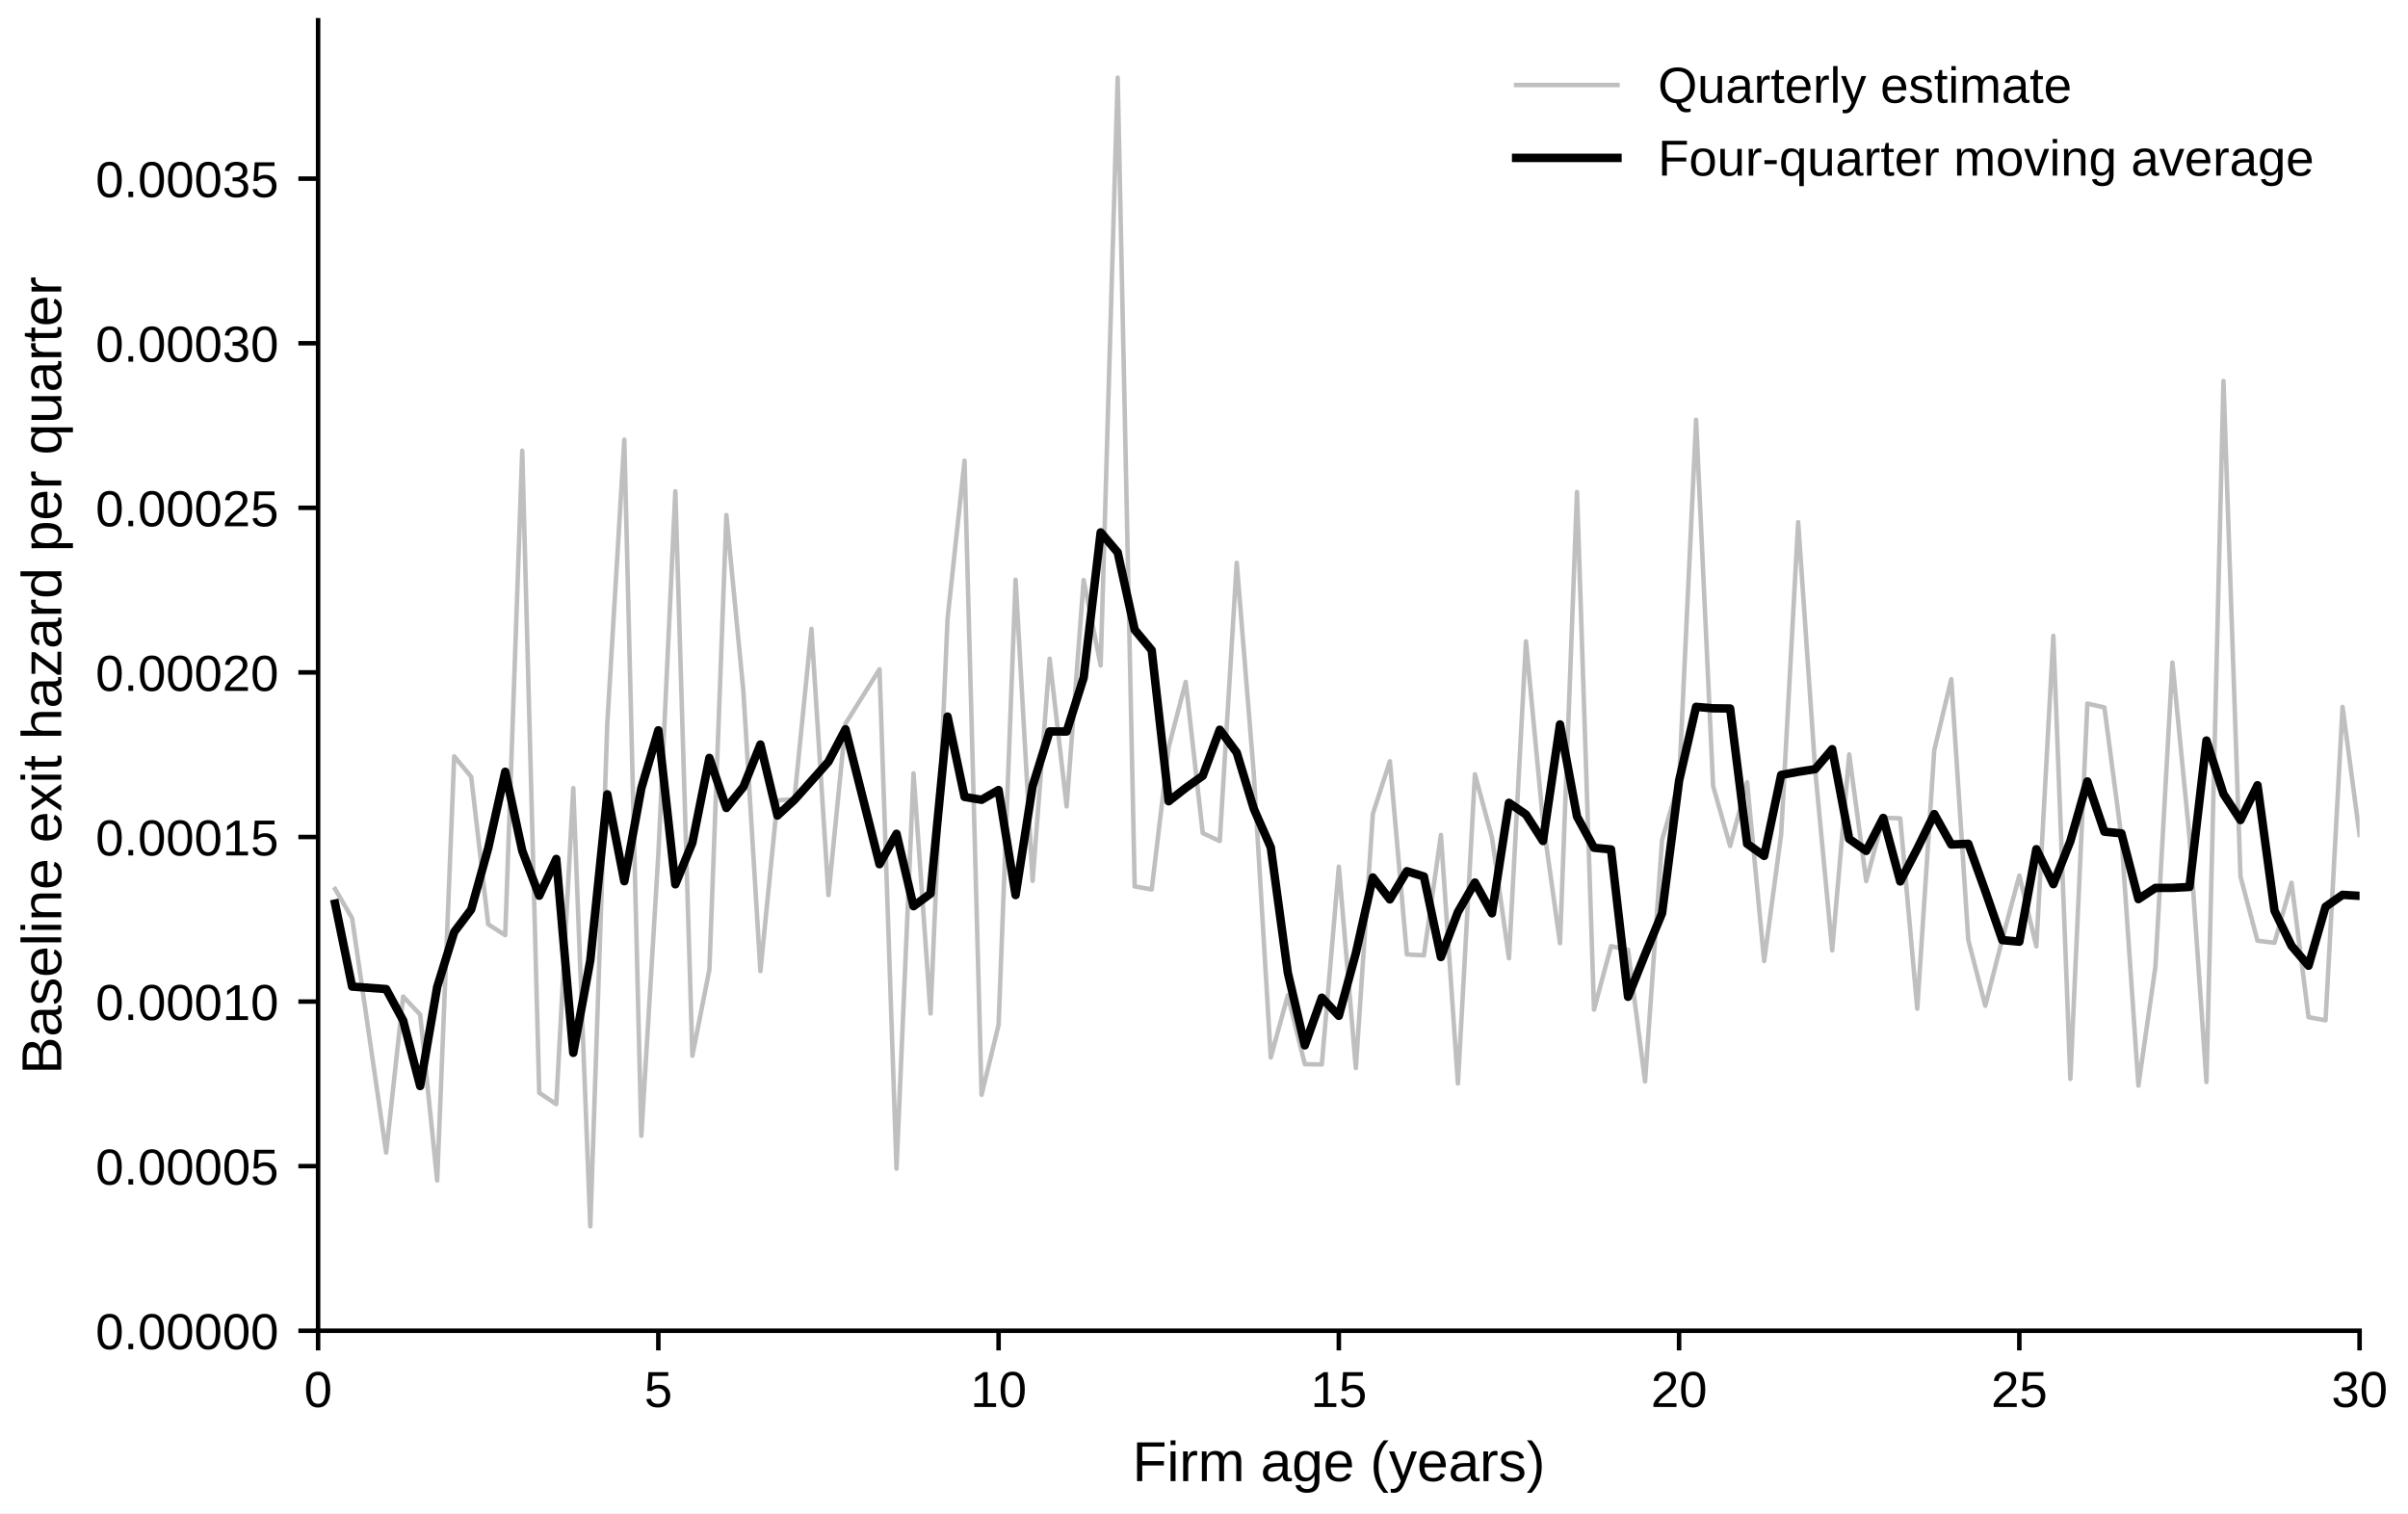
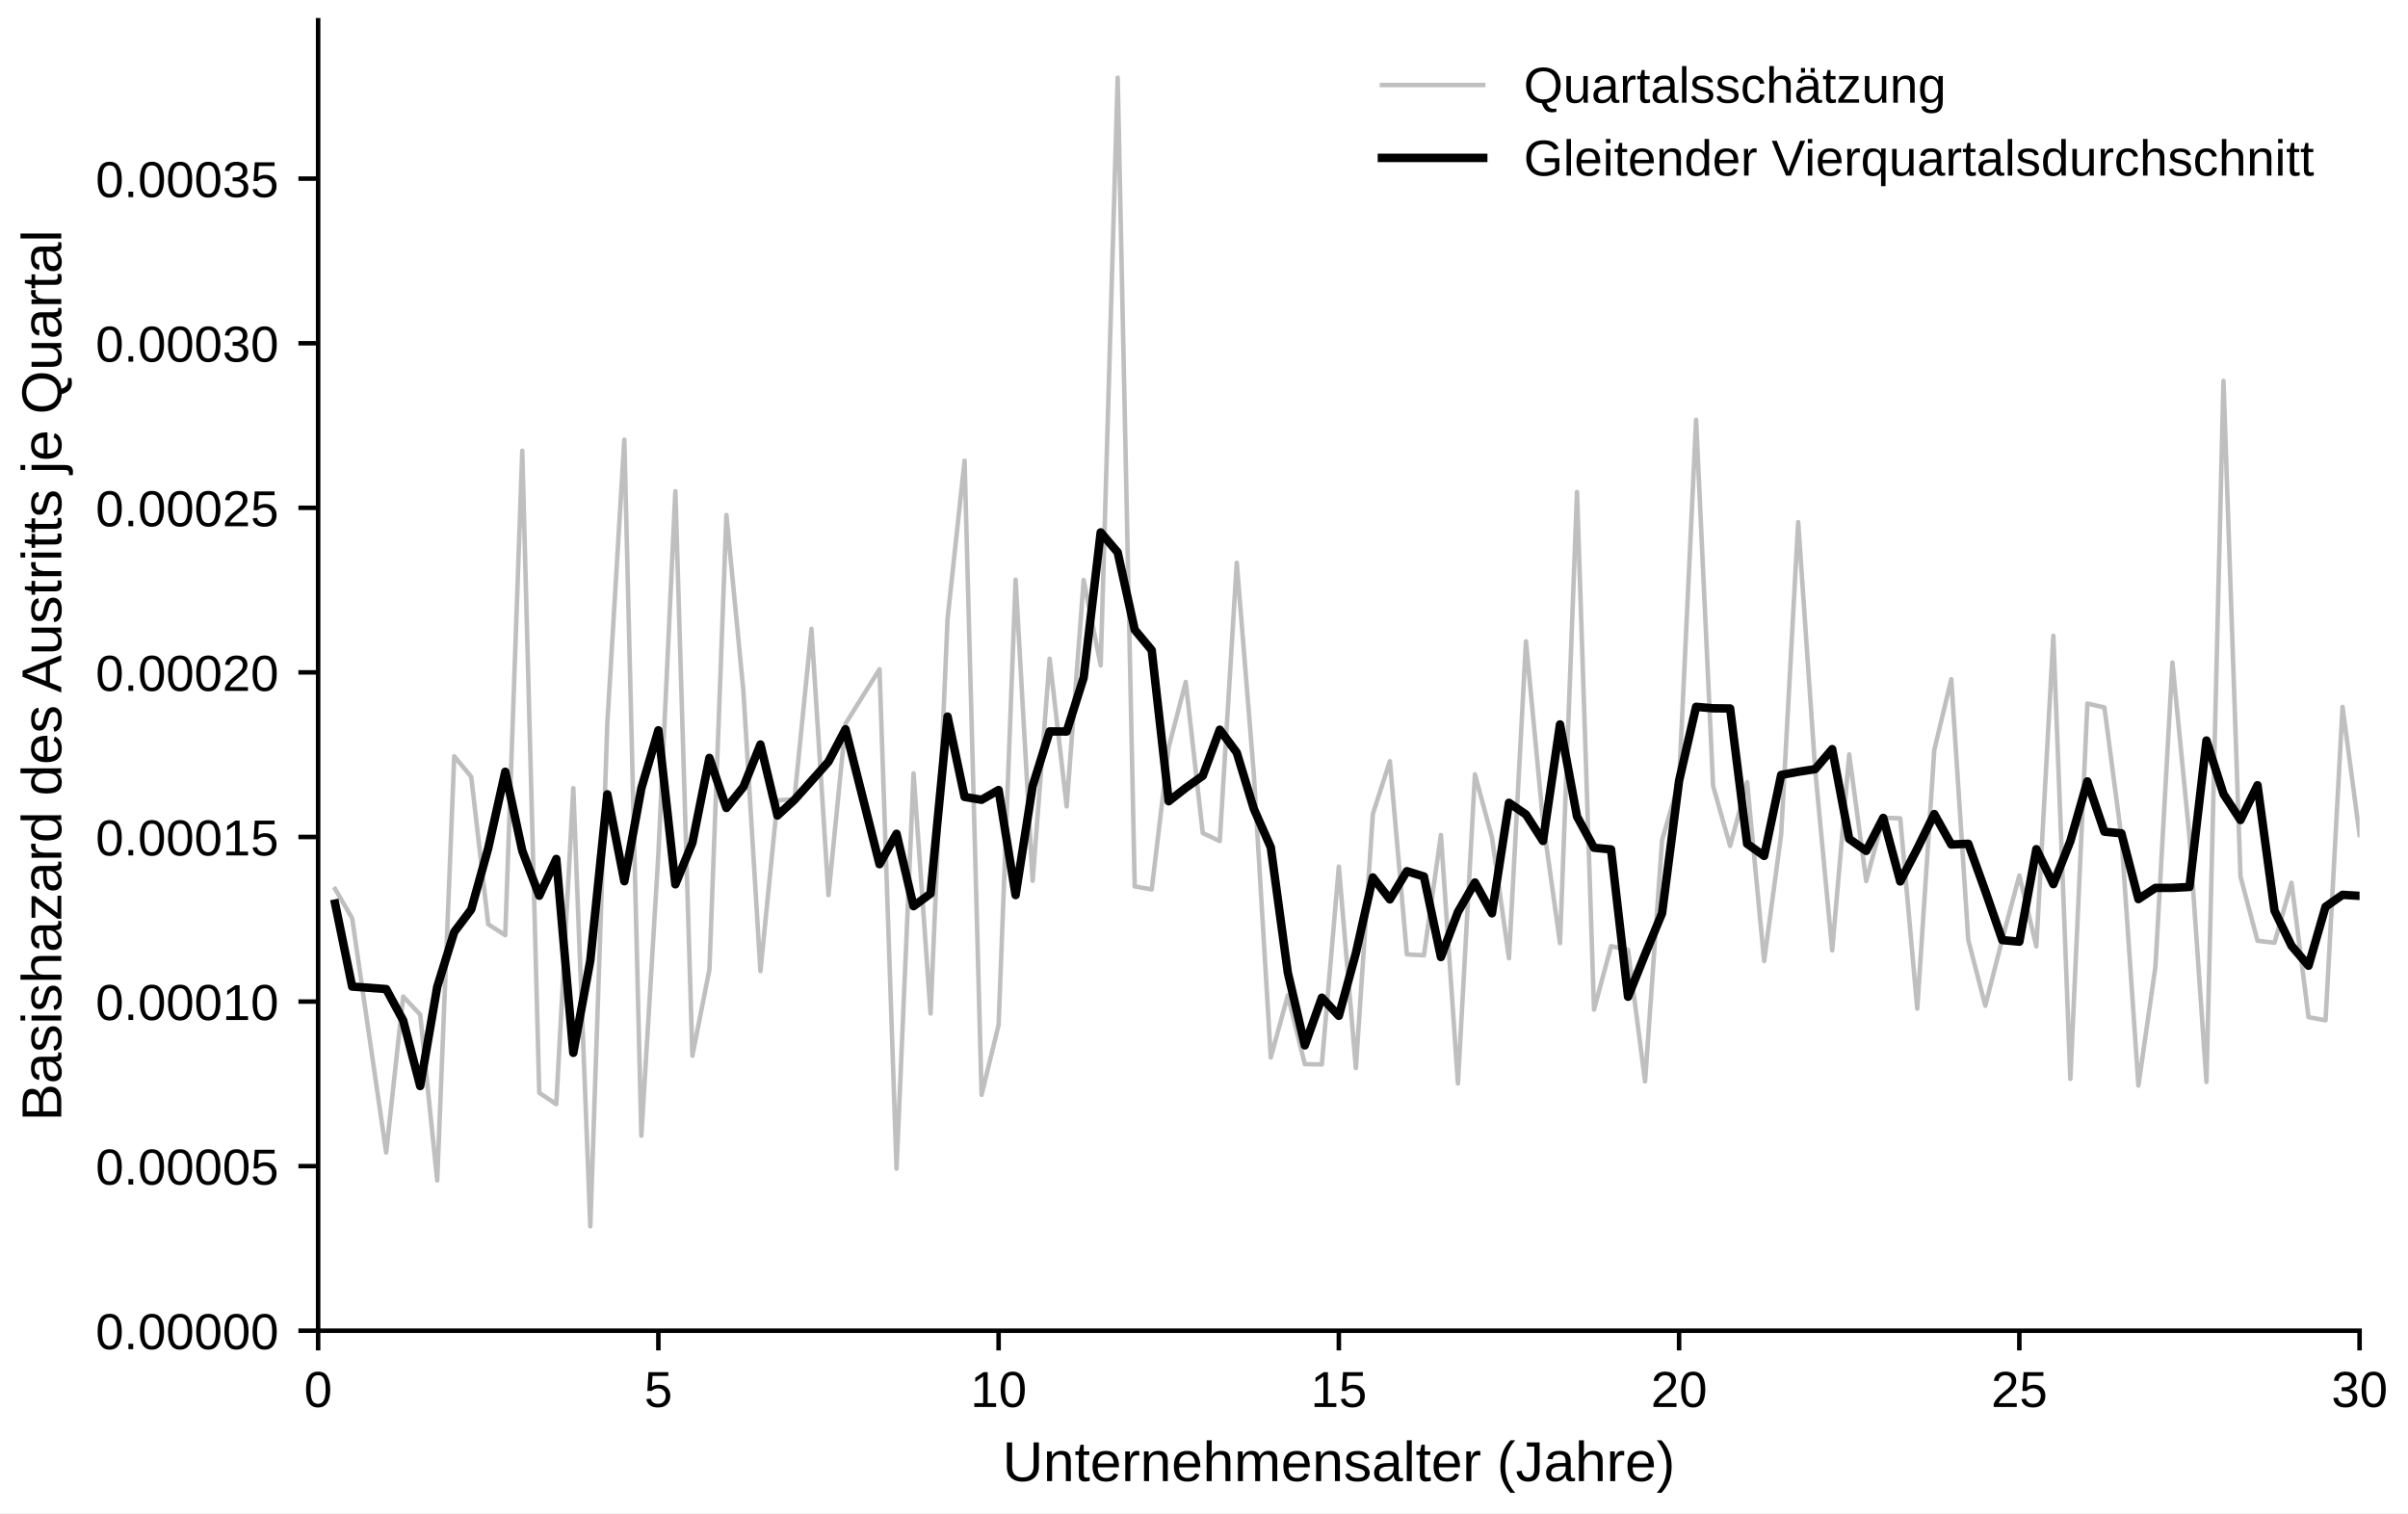
- <svg xmlns="http://www.w3.org/2000/svg" xmlns:xlink="http://www.w3.org/1999/xlink" width="427.819pt" height="268.879pt" viewBox="0 0 427.819 268.879" version="1.1">
+ <svg xmlns="http://www.w3.org/2000/svg" xmlns:xlink="http://www.w3.org/1999/xlink" width="427.825pt" height="268.879pt" viewBox="0 0 427.825 268.879" version="1.1">
  <defs>
    <style type="text/css">*{stroke-linejoin: round; stroke-linecap: butt}</style>
  </defs>
  <g id="figure_1">
    <g id="patch_1">
-       <path d="M -0 268.879  L 427.819 268.879  L 427.819 0  L -0 0  z " style="fill: #ffffff" />
+       <path d="M 0 268.879  L 427.825 268.879  L 427.825 0  L 0 0  z " style="fill: #ffffff" />
    </g>
    <g id="axes_1">
      <g id="patch_2">
-         <path d="M 56.514 236.448  L 419.214 236.448  L 419.214 3.6  L 56.514 3.6  z " style="fill: #ffffff" />
+         <path d="M 56.52 236.448  L 419.22 236.448  L 419.22 3.6  L 56.52 3.6  z " style="fill: #ffffff" />
      </g>
      <g id="matplotlib.axis_1">
        <g id="xtick_1">
          <g id="line2d_1">
            <defs>
-               <path id="m048112b977" d="M 0 0  L 0 3.5  " style="stroke: #000000; stroke-width: 0.8" />
+               <path id="m0849bf9d97" d="M 0 0  L 0 3.5  " style="stroke: #000000; stroke-width: 0.8" />
            </defs>
            <g>
-               <use xlink:href="#m048112b977" x="56.514" y="236.448" style="stroke: #000000; stroke-width: 0.8" />
+               <use xlink:href="#m0849bf9d97" x="56.52" y="236.448" style="stroke: #000000; stroke-width: 0.8" />
            </g>
          </g>
          <g id="text_1">
-             <text style="font-size: 9px; font-family: 'Arial', 'Helvetica', 'DejaVu Sans', sans-serif; text-anchor: middle" x="56.514" y="250" transform="rotate(-0 56.51414 250.0002)">0</text>
+             <text style="font-size: 9px; font-family: 'Arial', 'Helvetica', 'DejaVu Sans', sans-serif; text-anchor: middle" x="56.52" y="250" transform="rotate(-0 56.52 250.0002)">0</text>
          </g>
        </g>
        <g id="xtick_2">
          <g id="line2d_2">
            <g>
-               <use xlink:href="#m048112b977" x="116.964" y="236.448" style="stroke: #000000; stroke-width: 0.8" />
+               <use xlink:href="#m0849bf9d97" x="116.97" y="236.448" style="stroke: #000000; stroke-width: 0.8" />
            </g>
          </g>
          <g id="text_2">
-             <text style="font-size: 9px; font-family: 'Arial', 'Helvetica', 'DejaVu Sans', sans-serif; text-anchor: middle" x="116.964" y="250" transform="rotate(-0 116.9641 250.0002)">5</text>
+             <text style="font-size: 9px; font-family: 'Arial', 'Helvetica', 'DejaVu Sans', sans-serif; text-anchor: middle" x="116.97" y="250" transform="rotate(-0 116.97 250.0002)">5</text>
          </g>
        </g>
        <g id="xtick_3">
          <g id="line2d_3">
            <g>
-               <use xlink:href="#m048112b977" x="177.414" y="236.448" style="stroke: #000000; stroke-width: 0.8" />
+               <use xlink:href="#m0849bf9d97" x="177.42" y="236.448" style="stroke: #000000; stroke-width: 0.8" />
            </g>
          </g>
          <g id="text_3">
-             <text style="font-size: 9px; font-family: 'Arial', 'Helvetica', 'DejaVu Sans', sans-serif; text-anchor: middle" x="177.414" y="250" transform="rotate(-0 177.4141 250.0002)">10</text>
+             <text style="font-size: 9px; font-family: 'Arial', 'Helvetica', 'DejaVu Sans', sans-serif; text-anchor: middle" x="177.42" y="250" transform="rotate(-0 177.42 250.0002)">10</text>
          </g>
        </g>
        <g id="xtick_4">
          <g id="line2d_4">
            <g>
-               <use xlink:href="#m048112b977" x="237.864" y="236.448" style="stroke: #000000; stroke-width: 0.8" />
+               <use xlink:href="#m0849bf9d97" x="237.87" y="236.448" style="stroke: #000000; stroke-width: 0.8" />
            </g>
          </g>
          <g id="text_4">
-             <text style="font-size: 9px; font-family: 'Arial', 'Helvetica', 'DejaVu Sans', sans-serif; text-anchor: middle" x="237.864" y="250" transform="rotate(-0 237.8641 250.0002)">15</text>
+             <text style="font-size: 9px; font-family: 'Arial', 'Helvetica', 'DejaVu Sans', sans-serif; text-anchor: middle" x="237.87" y="250" transform="rotate(-0 237.87 250.0002)">15</text>
          </g>
        </g>
        <g id="xtick_5">
          <g id="line2d_5">
            <g>
-               <use xlink:href="#m048112b977" x="298.314" y="236.448" style="stroke: #000000; stroke-width: 0.8" />
+               <use xlink:href="#m0849bf9d97" x="298.32" y="236.448" style="stroke: #000000; stroke-width: 0.8" />
            </g>
          </g>
          <g id="text_5">
-             <text style="font-size: 9px; font-family: 'Arial', 'Helvetica', 'DejaVu Sans', sans-serif; text-anchor: middle" x="298.314" y="250" transform="rotate(-0 298.3141 250.0002)">20</text>
+             <text style="font-size: 9px; font-family: 'Arial', 'Helvetica', 'DejaVu Sans', sans-serif; text-anchor: middle" x="298.32" y="250" transform="rotate(-0 298.32 250.0002)">20</text>
          </g>
        </g>
        <g id="xtick_6">
          <g id="line2d_6">
            <g>
-               <use xlink:href="#m048112b977" x="358.764" y="236.448" style="stroke: #000000; stroke-width: 0.8" />
+               <use xlink:href="#m0849bf9d97" x="358.77" y="236.448" style="stroke: #000000; stroke-width: 0.8" />
            </g>
          </g>
          <g id="text_6">
-             <text style="font-size: 9px; font-family: 'Arial', 'Helvetica', 'DejaVu Sans', sans-serif; text-anchor: middle" x="358.764" y="250" transform="rotate(-0 358.7641 250.0002)">25</text>
+             <text style="font-size: 9px; font-family: 'Arial', 'Helvetica', 'DejaVu Sans', sans-serif; text-anchor: middle" x="358.77" y="250" transform="rotate(-0 358.77 250.0002)">25</text>
          </g>
        </g>
        <g id="xtick_7">
          <g id="line2d_7">
            <g>
-               <use xlink:href="#m048112b977" x="419.214" y="236.448" style="stroke: #000000; stroke-width: 0.8" />
+               <use xlink:href="#m0849bf9d97" x="419.22" y="236.448" style="stroke: #000000; stroke-width: 0.8" />
            </g>
          </g>
          <g id="text_7">
-             <text style="font-size: 9px; font-family: 'Arial', 'Helvetica', 'DejaVu Sans', sans-serif; text-anchor: middle" x="419.214" y="250" transform="rotate(-0 419.2141 250.0002)">30</text>
+             <text style="font-size: 9px; font-family: 'Arial', 'Helvetica', 'DejaVu Sans', sans-serif; text-anchor: middle" x="419.22" y="250" transform="rotate(-0 419.22 250.0002)">30</text>
          </g>
        </g>
        <g id="text_8">
-           <text style="font-size: 10px; font-family: 'Arial', 'Helvetica', 'DejaVu Sans', sans-serif; text-anchor: middle" x="237.864" y="263.175" transform="rotate(-0 237.8641 263.1746)">Firm age (years)</text>
+           <text style="font-size: 10px; font-family: 'Arial', 'Helvetica', 'DejaVu Sans', sans-serif; text-anchor: middle" x="237.87" y="263.175" transform="rotate(-0 237.87 263.1746)">Unternehmensalter (Jahre)</text>
        </g>
      </g>
      <g id="matplotlib.axis_2">
        <g id="ytick_1">
          <g id="line2d_8">
            <defs>
-               <path id="m47467455db" d="M 0 0  L -3.5 0  " style="stroke: #000000; stroke-width: 0.8" />
+               <path id="m24fa00938f" d="M 0 0  L -3.5 0  " style="stroke: #000000; stroke-width: 0.8" />
            </defs>
            <g>
-               <use xlink:href="#m47467455db" x="56.514" y="236.448" style="stroke: #000000; stroke-width: 0.8" />
+               <use xlink:href="#m24fa00938f" x="56.52" y="236.448" style="stroke: #000000; stroke-width: 0.8" />
            </g>
          </g>
          <g id="text_9">
-             <text style="font-size: 9px; font-family: 'Arial', 'Helvetica', 'DejaVu Sans', sans-serif; text-anchor: end" x="49.514" y="239.724" transform="rotate(-0 49.51414 239.7241)">0.00000</text>
+             <text style="font-size: 9px; font-family: 'Arial', 'Helvetica', 'DejaVu Sans', sans-serif; text-anchor: end" x="49.52" y="239.724" transform="rotate(-0 49.52 239.7241)">0.00000</text>
          </g>
        </g>
        <g id="ytick_2">
          <g id="line2d_9">
            <g>
-               <use xlink:href="#m47467455db" x="56.514" y="207.205" style="stroke: #000000; stroke-width: 0.8" />
+               <use xlink:href="#m24fa00938f" x="56.52" y="207.205" style="stroke: #000000; stroke-width: 0.8" />
            </g>
          </g>
          <g id="text_10">
-             <text style="font-size: 9px; font-family: 'Arial', 'Helvetica', 'DejaVu Sans', sans-serif; text-anchor: end" x="49.514" y="210.481" transform="rotate(-0 49.51414 210.4808)">0.00005</text>
+             <text style="font-size: 9px; font-family: 'Arial', 'Helvetica', 'DejaVu Sans', sans-serif; text-anchor: end" x="49.52" y="210.481" transform="rotate(-0 49.52 210.4808)">0.00005</text>
          </g>
        </g>
        <g id="ytick_3">
          <g id="line2d_10">
            <g>
-               <use xlink:href="#m47467455db" x="56.514" y="177.961" style="stroke: #000000; stroke-width: 0.8" />
+               <use xlink:href="#m24fa00938f" x="56.52" y="177.961" style="stroke: #000000; stroke-width: 0.8" />
            </g>
          </g>
          <g id="text_11">
-             <text style="font-size: 9px; font-family: 'Arial', 'Helvetica', 'DejaVu Sans', sans-serif; text-anchor: end" x="49.514" y="181.237" transform="rotate(-0 49.51414 181.2374)">0.00010</text>
+             <text style="font-size: 9px; font-family: 'Arial', 'Helvetica', 'DejaVu Sans', sans-serif; text-anchor: end" x="49.52" y="181.237" transform="rotate(-0 49.52 181.2374)">0.00010</text>
          </g>
        </g>
        <g id="ytick_4">
          <g id="line2d_11">
            <g>
-               <use xlink:href="#m47467455db" x="56.514" y="148.718" style="stroke: #000000; stroke-width: 0.8" />
+               <use xlink:href="#m24fa00938f" x="56.52" y="148.718" style="stroke: #000000; stroke-width: 0.8" />
            </g>
          </g>
          <g id="text_12">
-             <text style="font-size: 9px; font-family: 'Arial', 'Helvetica', 'DejaVu Sans', sans-serif; text-anchor: end" x="49.514" y="151.994" transform="rotate(-0 49.51414 151.994)">0.00015</text>
+             <text style="font-size: 9px; font-family: 'Arial', 'Helvetica', 'DejaVu Sans', sans-serif; text-anchor: end" x="49.52" y="151.994" transform="rotate(-0 49.52 151.994)">0.00015</text>
          </g>
        </g>
        <g id="ytick_5">
          <g id="line2d_12">
            <g>
-               <use xlink:href="#m47467455db" x="56.514" y="119.475" style="stroke: #000000; stroke-width: 0.8" />
+               <use xlink:href="#m24fa00938f" x="56.52" y="119.475" style="stroke: #000000; stroke-width: 0.8" />
            </g>
          </g>
          <g id="text_13">
-             <text style="font-size: 9px; font-family: 'Arial', 'Helvetica', 'DejaVu Sans', sans-serif; text-anchor: end" x="49.514" y="122.751" transform="rotate(-0 49.51414 122.7507)">0.00020</text>
+             <text style="font-size: 9px; font-family: 'Arial', 'Helvetica', 'DejaVu Sans', sans-serif; text-anchor: end" x="49.52" y="122.751" transform="rotate(-0 49.52 122.7507)">0.00020</text>
          </g>
        </g>
        <g id="ytick_6">
          <g id="line2d_13">
            <g>
-               <use xlink:href="#m47467455db" x="56.514" y="90.231" style="stroke: #000000; stroke-width: 0.8" />
+               <use xlink:href="#m24fa00938f" x="56.52" y="90.231" style="stroke: #000000; stroke-width: 0.8" />
            </g>
          </g>
          <g id="text_14">
-             <text style="font-size: 9px; font-family: 'Arial', 'Helvetica', 'DejaVu Sans', sans-serif; text-anchor: end" x="49.514" y="93.507" transform="rotate(-0 49.51414 93.50731)">0.00025</text>
+             <text style="font-size: 9px; font-family: 'Arial', 'Helvetica', 'DejaVu Sans', sans-serif; text-anchor: end" x="49.52" y="93.507" transform="rotate(-0 49.52 93.50731)">0.00025</text>
          </g>
        </g>
        <g id="ytick_7">
          <g id="line2d_14">
            <g>
-               <use xlink:href="#m47467455db" x="56.514" y="60.988" style="stroke: #000000; stroke-width: 0.8" />
+               <use xlink:href="#m24fa00938f" x="56.52" y="60.988" style="stroke: #000000; stroke-width: 0.8" />
            </g>
          </g>
          <g id="text_15">
-             <text style="font-size: 9px; font-family: 'Arial', 'Helvetica', 'DejaVu Sans', sans-serif; text-anchor: end" x="49.514" y="64.264" transform="rotate(-0 49.51414 64.26395)">0.00030</text>
+             <text style="font-size: 9px; font-family: 'Arial', 'Helvetica', 'DejaVu Sans', sans-serif; text-anchor: end" x="49.52" y="64.264" transform="rotate(-0 49.52 64.26395)">0.00030</text>
          </g>
        </g>
        <g id="ytick_8">
          <g id="line2d_15">
            <g>
-               <use xlink:href="#m47467455db" x="56.514" y="31.744" style="stroke: #000000; stroke-width: 0.8" />
+               <use xlink:href="#m24fa00938f" x="56.52" y="31.744" style="stroke: #000000; stroke-width: 0.8" />
            </g>
          </g>
          <g id="text_16">
-             <text style="font-size: 9px; font-family: 'Arial', 'Helvetica', 'DejaVu Sans', sans-serif; text-anchor: end" x="49.514" y="35.021" transform="rotate(-0 49.51414 35.02058)">0.00035</text>
+             <text style="font-size: 9px; font-family: 'Arial', 'Helvetica', 'DejaVu Sans', sans-serif; text-anchor: end" x="49.52" y="35.021" transform="rotate(-0 49.52 35.02058)">0.00035</text>
          </g>
        </g>
        <g id="text_17">
-           <text style="font-size: 10px; font-family: 'Arial', 'Helvetica', 'DejaVu Sans', sans-serif; text-anchor: middle" x="10.88" y="120.024" transform="rotate(-90 10.88027 120.024)">Baseline exit hazard per quarter</text>
+           <text style="font-size: 10px; font-family: 'Arial', 'Helvetica', 'DejaVu Sans', sans-serif; text-anchor: middle" x="10.886" y="120.024" transform="rotate(-90 10.88594 120.024)">Basishazard des Austritts je Quartal</text>
        </g>
      </g>
      <g id="line2d_16">
-         <path d="M 59.537 157.956  L 62.559 163.158  L 68.604 204.789  L 71.627 177.067  L 74.649 180.273  L 77.672 209.75  L 80.694 134.385  L 83.717 138.02  L 86.739 164.233  L 89.762 166.172  L 92.784 80.088  L 95.807 194.172  L 98.829 196.193  L 101.852 140.034  L 104.874 217.894  L 107.897 128.504  L 110.919 78.124  L 113.942 201.802  L 116.964 151.836  L 119.987 87.29  L 123.009 187.585  L 126.032 172.295  L 129.054 91.513  L 132.077 122.866  L 135.099 172.551  L 138.122 142.225  L 141.144 141.988  L 144.167 111.734  L 147.189 159.051  L 150.212 128.596  L 156.257 118.921  L 159.279 207.652  L 162.302 137.419  L 165.324 180.08  L 168.347 109.95  L 171.369 81.848  L 174.392 194.526  L 177.414 182.112  L 180.437 103.006  L 183.459 156.512  L 186.482 117.046  L 189.504 143.291  L 192.527 103.064  L 195.549 118.229  L 198.572 13.804  L 201.594 157.499  L 204.617 158.045  L 207.639 132.767  L 210.662 121.169  L 213.684 148.017  L 216.707 149.445  L 219.729 100.001  L 222.752 137.463  L 225.774 187.9  L 228.797 176.866  L 231.819 189.083  L 234.842 189.134  L 237.864 154.003  L 240.887 189.771  L 243.909 144.612  L 246.932 135.257  L 249.954 169.582  L 252.977 169.746  L 255.999 148.367  L 259.022 192.507  L 262.044 137.589  L 265.067 148.772  L 268.089 170.266  L 271.112 113.95  L 274.134 145.918  L 277.157 167.59  L 280.179 87.427  L 283.202 179.393  L 286.224 168.121  L 289.247 168.771  L 292.269 192.152  L 295.292 149.278  L 298.314 138.857  L 301.337 74.59  L 304.359 139.648  L 307.382 150.32  L 310.404 138.988  L 313.427 170.764  L 316.449 148.258  L 319.472 92.773  L 322.494 136.766  L 325.517 168.866  L 328.539 134.052  L 331.562 156.549  L 334.584 145.309  L 337.607 145.403  L 340.629 179.221  L 343.652 133.283  L 346.674 120.684  L 349.697 167.032  L 352.719 178.706  L 355.742 166.861  L 358.764 155.573  L 361.787 168.151  L 364.809 112.973  L 367.832 191.703  L 370.854 125.01  L 373.877 125.697  L 376.899 148.691  L 379.922 192.895  L 382.944 171.758  L 385.967 117.72  L 388.989 148.673  L 392.012 192.248  L 395.034 67.682  L 398.057 155.741  L 401.079 167.16  L 404.102 167.51  L 407.124 156.85  L 410.147 180.729  L 413.169 181.293  L 416.192 125.612  L 419.214 148.352  " clip-path="url(#p9fe050be6f)" style="fill: none; stroke: #bfbfbf; stroke-width: 0.8; stroke-linecap: square" />
+         <path d="M 59.542 157.956  L 62.565 163.158  L 68.61 204.789  L 71.632 177.067  L 74.655 180.273  L 77.677 209.75  L 80.7 134.385  L 83.722 138.02  L 86.745 164.233  L 89.767 166.172  L 92.79 80.088  L 95.812 194.172  L 98.835 196.193  L 101.858 140.034  L 104.88 217.894  L 107.903 128.504  L 110.925 78.124  L 113.948 201.802  L 116.97 151.836  L 119.993 87.29  L 123.015 187.585  L 126.037 172.295  L 129.06 91.513  L 132.083 122.866  L 135.105 172.551  L 138.127 142.225  L 141.15 141.988  L 144.173 111.734  L 147.195 159.051  L 150.218 128.596  L 156.262 118.921  L 159.285 207.652  L 162.308 137.419  L 165.33 180.08  L 168.352 109.95  L 171.375 81.848  L 174.398 194.526  L 177.42 182.112  L 180.442 103.006  L 183.465 156.512  L 186.488 117.046  L 189.51 143.291  L 192.532 103.064  L 195.555 118.229  L 198.577 13.804  L 201.6 157.499  L 204.623 158.045  L 207.645 132.767  L 210.667 121.169  L 213.69 148.017  L 216.713 149.445  L 219.735 100.001  L 222.757 137.463  L 225.78 187.9  L 228.803 176.866  L 231.825 189.083  L 234.847 189.134  L 237.87 154.003  L 240.893 189.771  L 243.915 144.612  L 246.938 135.257  L 249.96 169.582  L 252.982 169.746  L 256.005 148.367  L 259.027 192.507  L 262.05 137.589  L 265.072 148.772  L 268.095 170.266  L 271.118 113.95  L 274.14 145.918  L 277.163 167.59  L 280.185 87.427  L 283.207 179.393  L 286.23 168.121  L 289.252 168.771  L 292.275 192.152  L 295.298 149.278  L 298.32 138.857  L 301.342 74.59  L 304.365 139.648  L 307.387 150.32  L 310.41 138.988  L 313.433 170.764  L 316.455 148.258  L 319.478 92.773  L 322.5 136.766  L 325.522 168.866  L 328.545 134.052  L 331.567 156.549  L 334.59 145.309  L 337.613 145.403  L 340.635 179.221  L 343.658 133.283  L 346.68 120.684  L 349.702 167.032  L 352.725 178.706  L 355.748 166.861  L 358.77 155.573  L 361.793 168.151  L 364.815 112.973  L 367.837 191.703  L 370.86 125.01  L 373.882 125.697  L 376.905 148.691  L 379.928 192.895  L 382.95 171.758  L 385.973 117.72  L 388.995 148.673  L 392.017 192.248  L 395.04 67.682  L 398.062 155.741  L 401.085 167.16  L 404.108 167.51  L 407.13 156.85  L 410.152 180.729  L 413.175 181.293  L 416.197 125.612  L 419.22 148.352  " clip-path="url(#pf95de283e7)" style="fill: none; stroke: #bfbfbf; stroke-width: 0.8; stroke-linecap: square" />
      </g>
      <g id="line2d_17">
-         <path d="M 59.537 160.557  L 62.559 175.301  L 68.604 175.743  L 71.627 181.322  L 74.649 192.97  L 77.672 175.369  L 80.694 165.607  L 83.717 161.597  L 86.739 150.702  L 89.762 137.128  L 92.784 151.166  L 95.807 159.156  L 98.829 152.621  L 101.852 187.073  L 104.874 170.656  L 107.897 141.139  L 110.919 156.581  L 113.942 140.067  L 116.964 129.763  L 119.987 157.128  L 123.009 149.752  L 126.032 134.671  L 129.054 143.565  L 132.077 139.806  L 135.099 132.289  L 138.122 144.908  L 141.144 142.125  L 144.167 138.75  L 147.189 135.342  L 150.212 129.576  L 156.257 153.555  L 159.279 148.147  L 162.302 161.018  L 165.324 158.775  L 168.347 127.324  L 171.369 141.601  L 174.392 142.109  L 177.414 140.373  L 180.437 159.039  L 183.459 139.669  L 186.482 129.964  L 189.504 129.978  L 192.527 120.407  L 195.549 94.597  L 198.572 98.149  L 201.594 111.894  L 204.617 115.529  L 207.639 142.37  L 210.662 140  L 213.684 137.85  L 216.707 129.658  L 219.729 133.731  L 222.752 143.702  L 225.774 150.557  L 228.797 172.828  L 231.819 185.746  L 234.842 177.272  L 237.864 180.498  L 240.887 169.38  L 243.909 155.91  L 246.932 159.805  L 249.954 154.799  L 252.977 155.738  L 255.999 170.051  L 259.022 162.052  L 262.044 156.809  L 265.067 162.284  L 268.089 142.644  L 271.112 144.727  L 274.134 149.431  L 277.157 128.721  L 280.179 145.082  L 283.202 150.633  L 286.224 150.928  L 289.247 177.109  L 292.269 169.58  L 295.292 162.264  L 298.314 138.719  L 301.337 125.593  L 304.359 125.854  L 307.382 125.887  L 310.404 149.93  L 313.427 152.083  L 316.449 137.696  L 319.472 137.14  L 322.494 136.666  L 325.517 133.114  L 328.539 149.058  L 331.562 151.194  L 334.584 145.328  L 337.607 156.621  L 340.629 150.804  L 343.652 144.648  L 346.674 150.055  L 349.697 149.926  L 352.719 158.321  L 355.742 167.043  L 358.764 167.323  L 361.787 150.89  L 364.809 157.1  L 367.832 149.459  L 370.854 138.846  L 373.877 147.775  L 376.899 148.073  L 379.922 159.76  L 382.944 157.766  L 385.967 157.762  L 388.989 157.6  L 392.012 131.581  L 395.034 141.086  L 398.057 145.708  L 401.079 139.523  L 404.102 161.815  L 407.124 168.062  L 410.147 171.596  L 413.169 161.121  L 416.192 158.997  L 419.214 159.18  " clip-path="url(#p9fe050be6f)" style="fill: none; stroke: #000000; stroke-width: 1.5; stroke-linecap: square" />
+         <path d="M 59.542 160.557  L 62.565 175.301  L 68.61 175.743  L 71.632 181.322  L 74.655 192.97  L 77.677 175.369  L 80.7 165.607  L 83.722 161.597  L 86.745 150.702  L 89.767 137.128  L 92.79 151.166  L 95.812 159.156  L 98.835 152.621  L 101.858 187.073  L 104.88 170.656  L 107.903 141.139  L 110.925 156.581  L 113.948 140.067  L 116.97 129.763  L 119.993 157.128  L 123.015 149.752  L 126.037 134.671  L 129.06 143.565  L 132.083 139.806  L 135.105 132.289  L 138.127 144.908  L 141.15 142.125  L 144.173 138.75  L 147.195 135.342  L 150.218 129.576  L 156.262 153.555  L 159.285 148.147  L 162.308 161.018  L 165.33 158.775  L 168.352 127.324  L 171.375 141.601  L 174.398 142.109  L 177.42 140.373  L 180.442 159.039  L 183.465 139.669  L 186.488 129.964  L 189.51 129.978  L 192.532 120.407  L 195.555 94.597  L 198.577 98.149  L 201.6 111.894  L 204.623 115.529  L 207.645 142.37  L 210.667 140  L 213.69 137.85  L 216.713 129.658  L 219.735 133.731  L 222.757 143.702  L 225.78 150.557  L 228.803 172.828  L 231.825 185.746  L 234.847 177.272  L 237.87 180.498  L 240.893 169.38  L 243.915 155.91  L 246.938 159.805  L 249.96 154.799  L 252.982 155.738  L 256.005 170.051  L 259.027 162.052  L 262.05 156.809  L 265.072 162.284  L 268.095 142.644  L 271.118 144.727  L 274.14 149.431  L 277.163 128.721  L 280.185 145.082  L 283.207 150.633  L 286.23 150.928  L 289.252 177.109  L 292.275 169.58  L 295.298 162.264  L 298.32 138.719  L 301.342 125.593  L 304.365 125.854  L 307.387 125.887  L 310.41 149.93  L 313.433 152.083  L 316.455 137.696  L 319.478 137.14  L 322.5 136.666  L 325.522 133.114  L 328.545 149.058  L 331.567 151.194  L 334.59 145.328  L 337.613 156.621  L 340.635 150.804  L 343.658 144.648  L 346.68 150.055  L 349.702 149.926  L 352.725 158.321  L 355.748 167.043  L 358.77 167.323  L 361.793 150.89  L 364.815 157.1  L 367.837 149.459  L 370.86 138.846  L 373.882 147.775  L 376.905 148.073  L 379.928 159.76  L 382.95 157.766  L 385.973 157.762  L 388.995 157.6  L 392.017 131.581  L 395.04 141.086  L 398.062 145.708  L 401.085 139.523  L 404.108 161.815  L 407.13 168.062  L 410.152 171.596  L 413.175 161.121  L 416.197 158.997  L 419.22 159.18  " clip-path="url(#pf95de283e7)" style="fill: none; stroke: #000000; stroke-width: 1.5; stroke-linecap: square" />
      </g>
      <g id="patch_3">
-         <path d="M 56.514 236.448  L 56.514 3.6  " style="fill: none; stroke: #000000; stroke-width: 0.8; stroke-linejoin: miter; stroke-linecap: square" />
+         <path d="M 56.52 236.448  L 56.52 3.6  " style="fill: none; stroke: #000000; stroke-width: 0.8; stroke-linejoin: miter; stroke-linecap: square" />
      </g>
      <g id="patch_4">
-         <path d="M 56.514 236.448  L 419.214 236.448  " style="fill: none; stroke: #000000; stroke-width: 0.8; stroke-linejoin: miter; stroke-linecap: square" />
+         <path d="M 56.52 236.448  L 419.22 236.448  " style="fill: none; stroke: #000000; stroke-width: 0.8; stroke-linejoin: miter; stroke-linecap: square" />
      </g>
      <g id="legend_1">
        <g id="line2d_18">
-           <path d="M 269.368 15.107  L 278.368 15.107  L 287.368 15.107  " style="fill: none; stroke: #bfbfbf; stroke-width: 0.8; stroke-linecap: square" />
+           <path d="M 245.52 15.107  L 254.52 15.107  L 263.52 15.107  " style="fill: none; stroke: #bfbfbf; stroke-width: 0.8; stroke-linecap: square" />
        </g>
        <g id="text_18">
-           <text style="font-size: 9px; font-family: 'Arial', 'Helvetica', 'DejaVu Sans', sans-serif; text-anchor: start" x="294.568" y="18.257" transform="rotate(-0 294.5684 18.25734)">Quarterly estimate</text>
+           <text style="font-size: 9px; font-family: 'Arial', 'Helvetica', 'DejaVu Sans', sans-serif; text-anchor: start" x="270.72" y="18.257" transform="rotate(-0 270.72 18.25734)">Quartalsschätzung</text>
        </g>
        <g id="line2d_19">
-           <path d="M 269.368 28.054  L 278.368 28.054  L 287.368 28.054  " style="fill: none; stroke: #000000; stroke-width: 1.5; stroke-linecap: square" />
+           <path d="M 245.52 28.054  L 254.52 28.054  L 263.52 28.054  " style="fill: none; stroke: #000000; stroke-width: 1.5; stroke-linecap: square" />
        </g>
        <g id="text_19">
-           <text style="font-size: 9px; font-family: 'Arial', 'Helvetica', 'DejaVu Sans', sans-serif; text-anchor: start" x="294.568" y="31.204" transform="rotate(-0 294.5684 31.20381)">Four-quarter moving average</text>
+           <text style="font-size: 9px; font-family: 'Arial', 'Helvetica', 'DejaVu Sans', sans-serif; text-anchor: start" x="270.72" y="31.204" transform="rotate(-0 270.72 31.20381)">Gleitender Vierquartalsdurchschnitt</text>
        </g>
      </g>
    </g>
  </g>
  <defs>
-     <clipPath id="p9fe050be6f">
-       <rect x="56.514" y="3.6" width="362.7" height="232.848" />
+     <clipPath id="pf95de283e7">
+       <rect x="56.52" y="3.6" width="362.7" height="232.848" />
    </clipPath>
  </defs>
</svg>
